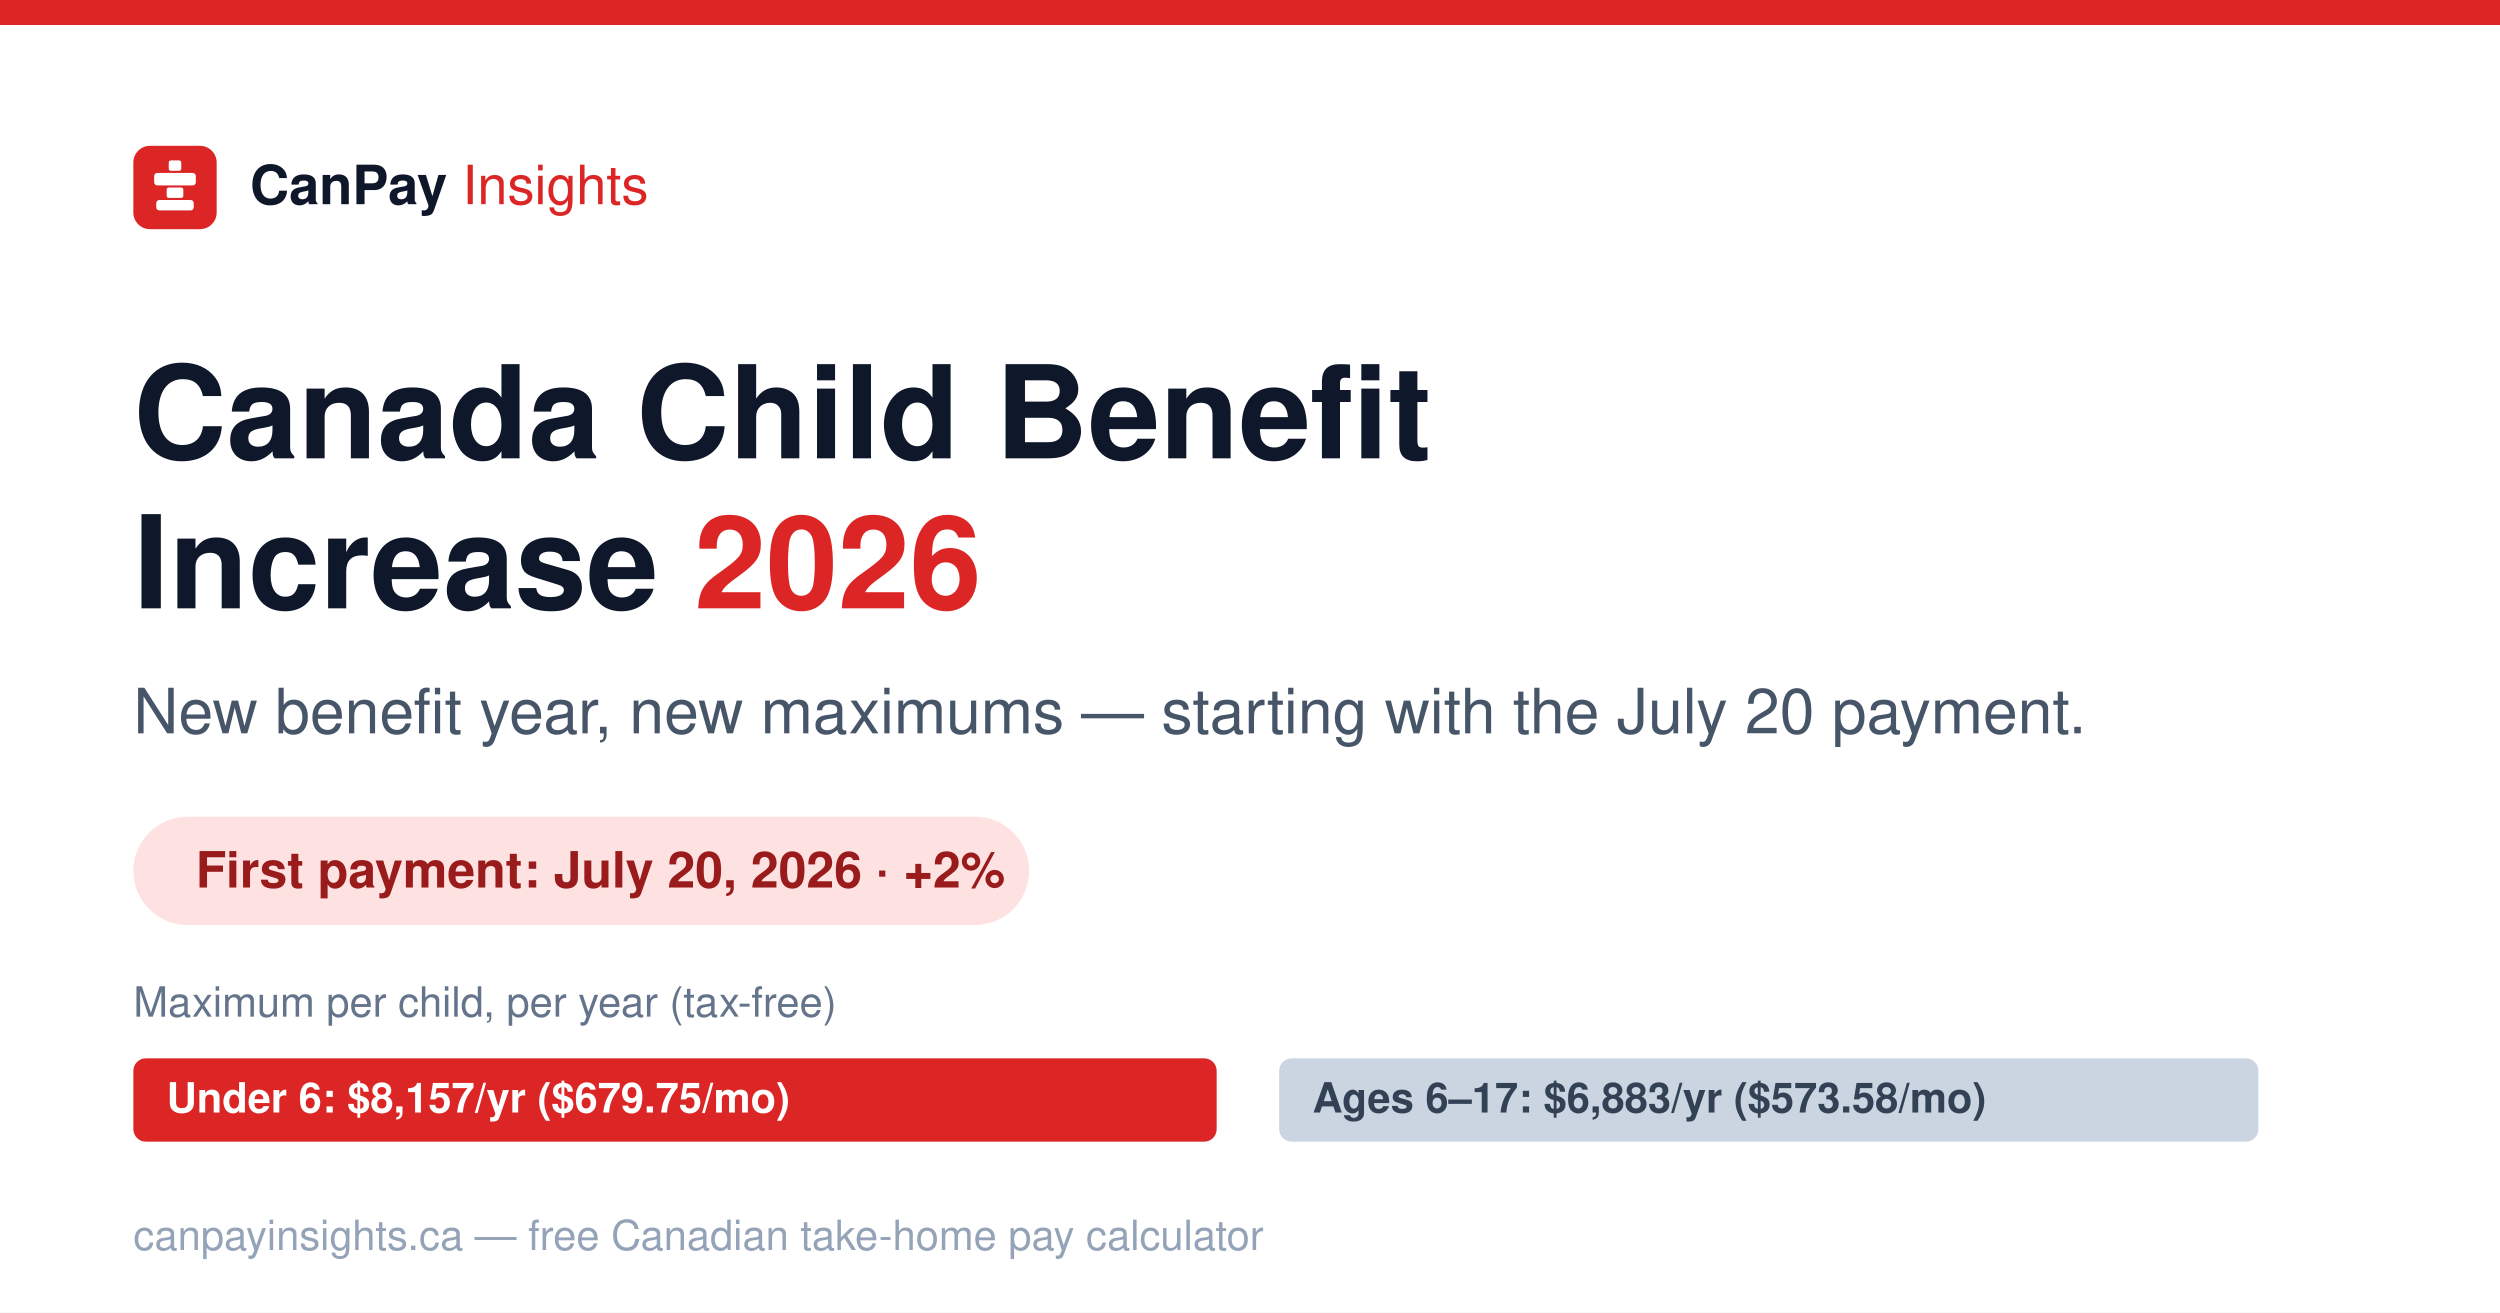
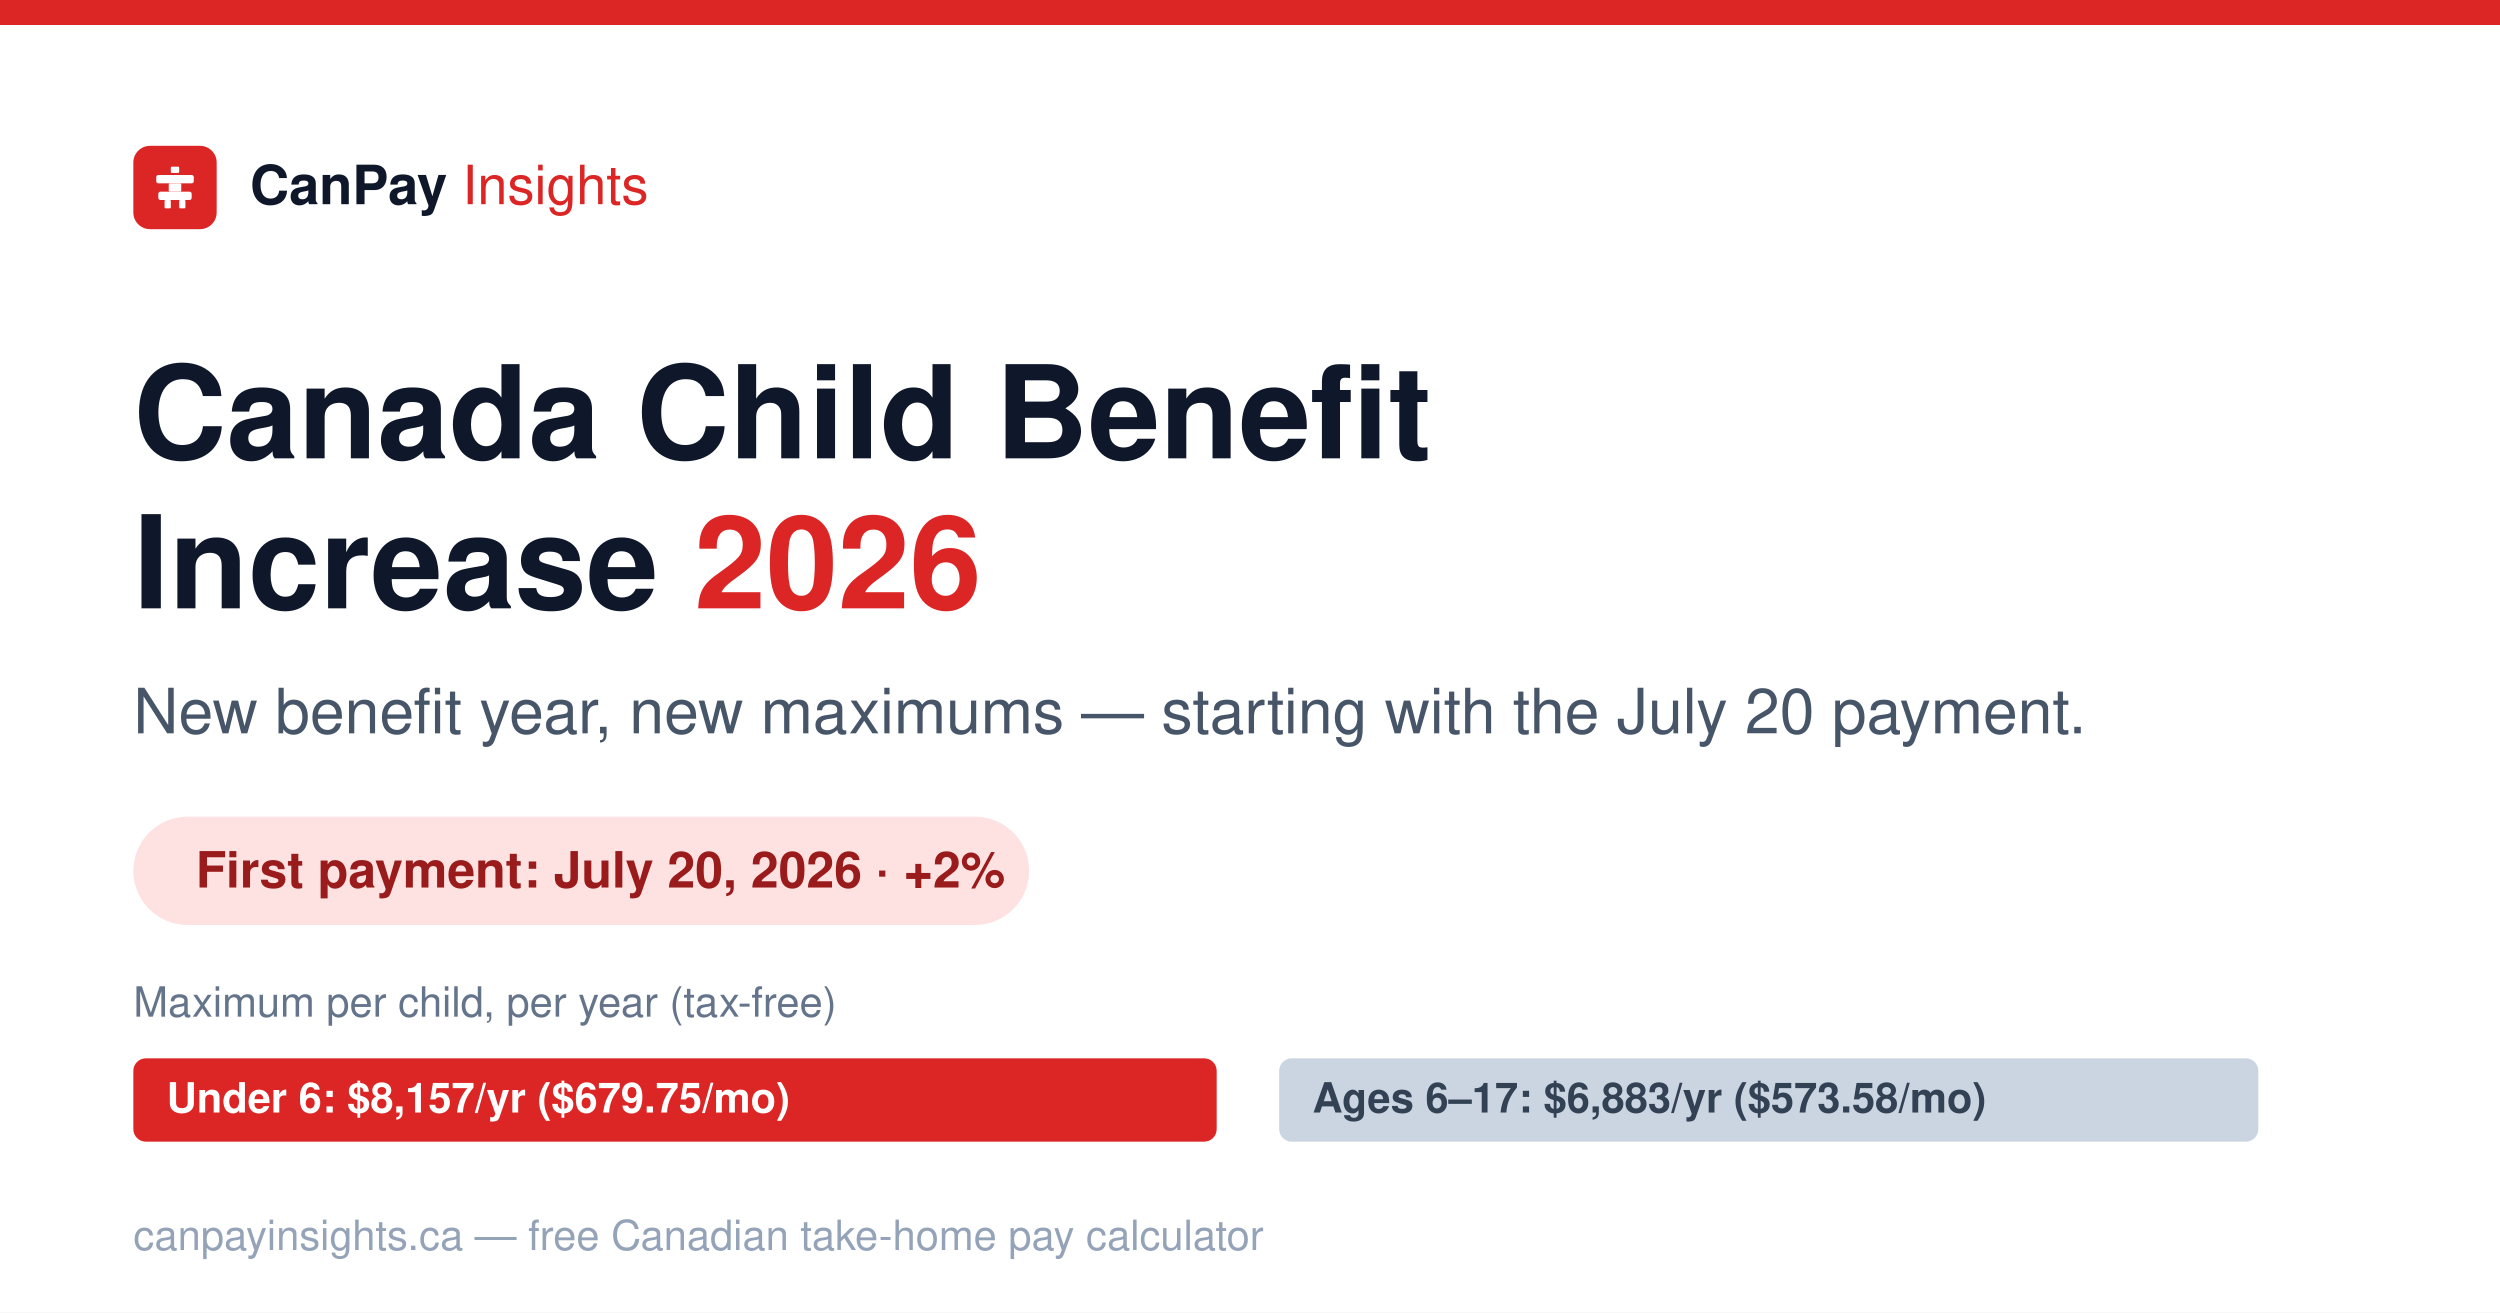
<svg xmlns="http://www.w3.org/2000/svg" width="1200" height="630" viewBox="0 0 1200 630" font-family="Helvetica, Arial, sans-serif">
  <rect width="1200" height="630" fill="#ffffff" />
  <rect width="1200" height="12" fill="#dc2626" />
  <g transform="translate(64, 70)">
    <rect width="40" height="40" rx="8" fill="#dc2626" />
-     <g fill="#ffffff" transform="translate(8,7)">
-       <rect x="9" y="0" width="6" height="5" rx="1" />
-       <rect x="2" y="6" width="20" height="6" rx="1.5" />
-       <rect x="8" y="13" width="8" height="5" rx="1" />
-       <rect x="3" y="19" width="18" height="5" rx="1.5" />
+     <g fill="#ffffff" transform="translate(8,8)">
+       <rect x="10" y="2" width="4" height="3" rx="0.5" />
+       <path d="M4 6h16a1 1 0 0 1 1 1v2a1 1 0 0 1-1 1H4a1 1 0 0 1-1-1V7a1 1 0 0 1 1-1z" />
+       <rect x="9" y="10" width="6" height="4" rx="0.5" />
+       <path d="M5 14h14a1 1 0 0 1 1 1v2a1 1 0 0 1-1 1H5a1 1 0 0 1-1-1v-2a1 1 0 0 1 1-1z" />
+       <rect x="7" y="18" width="3" height="4" rx="0.5" />
+       <rect x="14" y="18" width="3" height="4" rx="0.5" />
    </g>
    <text x="56" y="28" font-size="26" font-weight="bold" fill="#0f172a">CanPay <tspan fill="#dc2626" font-weight="normal">Insights</tspan>
    </text>
  </g>
  <text x="64" y="220" font-size="62" font-weight="bold" fill="#0f172a">Canada Child Benefit</text>
  <text x="64" y="292" font-size="62" font-weight="bold" fill="#0f172a">Increase <tspan fill="#dc2626">2026</tspan>
  </text>
  <text x="64" y="352" font-size="30" fill="#475569">New benefit year, new maximums — starting with the July 20 payment.</text>
  <g transform="translate(64, 392)">
    <rect width="430" height="52" rx="26" fill="#fee2e2" />
    <text x="30" y="34" font-size="24" font-weight="bold" fill="#991b1b">First payment: July 20, 2026 · +2%</text>
  </g>
  <g transform="translate(64, 488)">
    <text x="0" y="0" font-size="20" fill="#64748b">Maximum per child, per year (tax-free)</text>
    <rect x="0" y="20" width="520" height="40" rx="6" fill="#dc2626" />
    <text x="16" y="46" font-size="20" font-weight="bold" fill="#ffffff">Under 6:  $8,157/yr  ($679.75/mo)</text>
    <rect x="550" y="20" width="470" height="40" rx="6" fill="#cbd5e1" />
    <text x="566" y="46" font-size="20" font-weight="bold" fill="#334155">Ages 6–17:  $6,883/yr  ($573.58/mo)</text>
  </g>
  <text x="64" y="600" font-size="20" fill="#94a3b8">canpayinsights.ca — free Canadian take-home pay calculator</text>
</svg>
